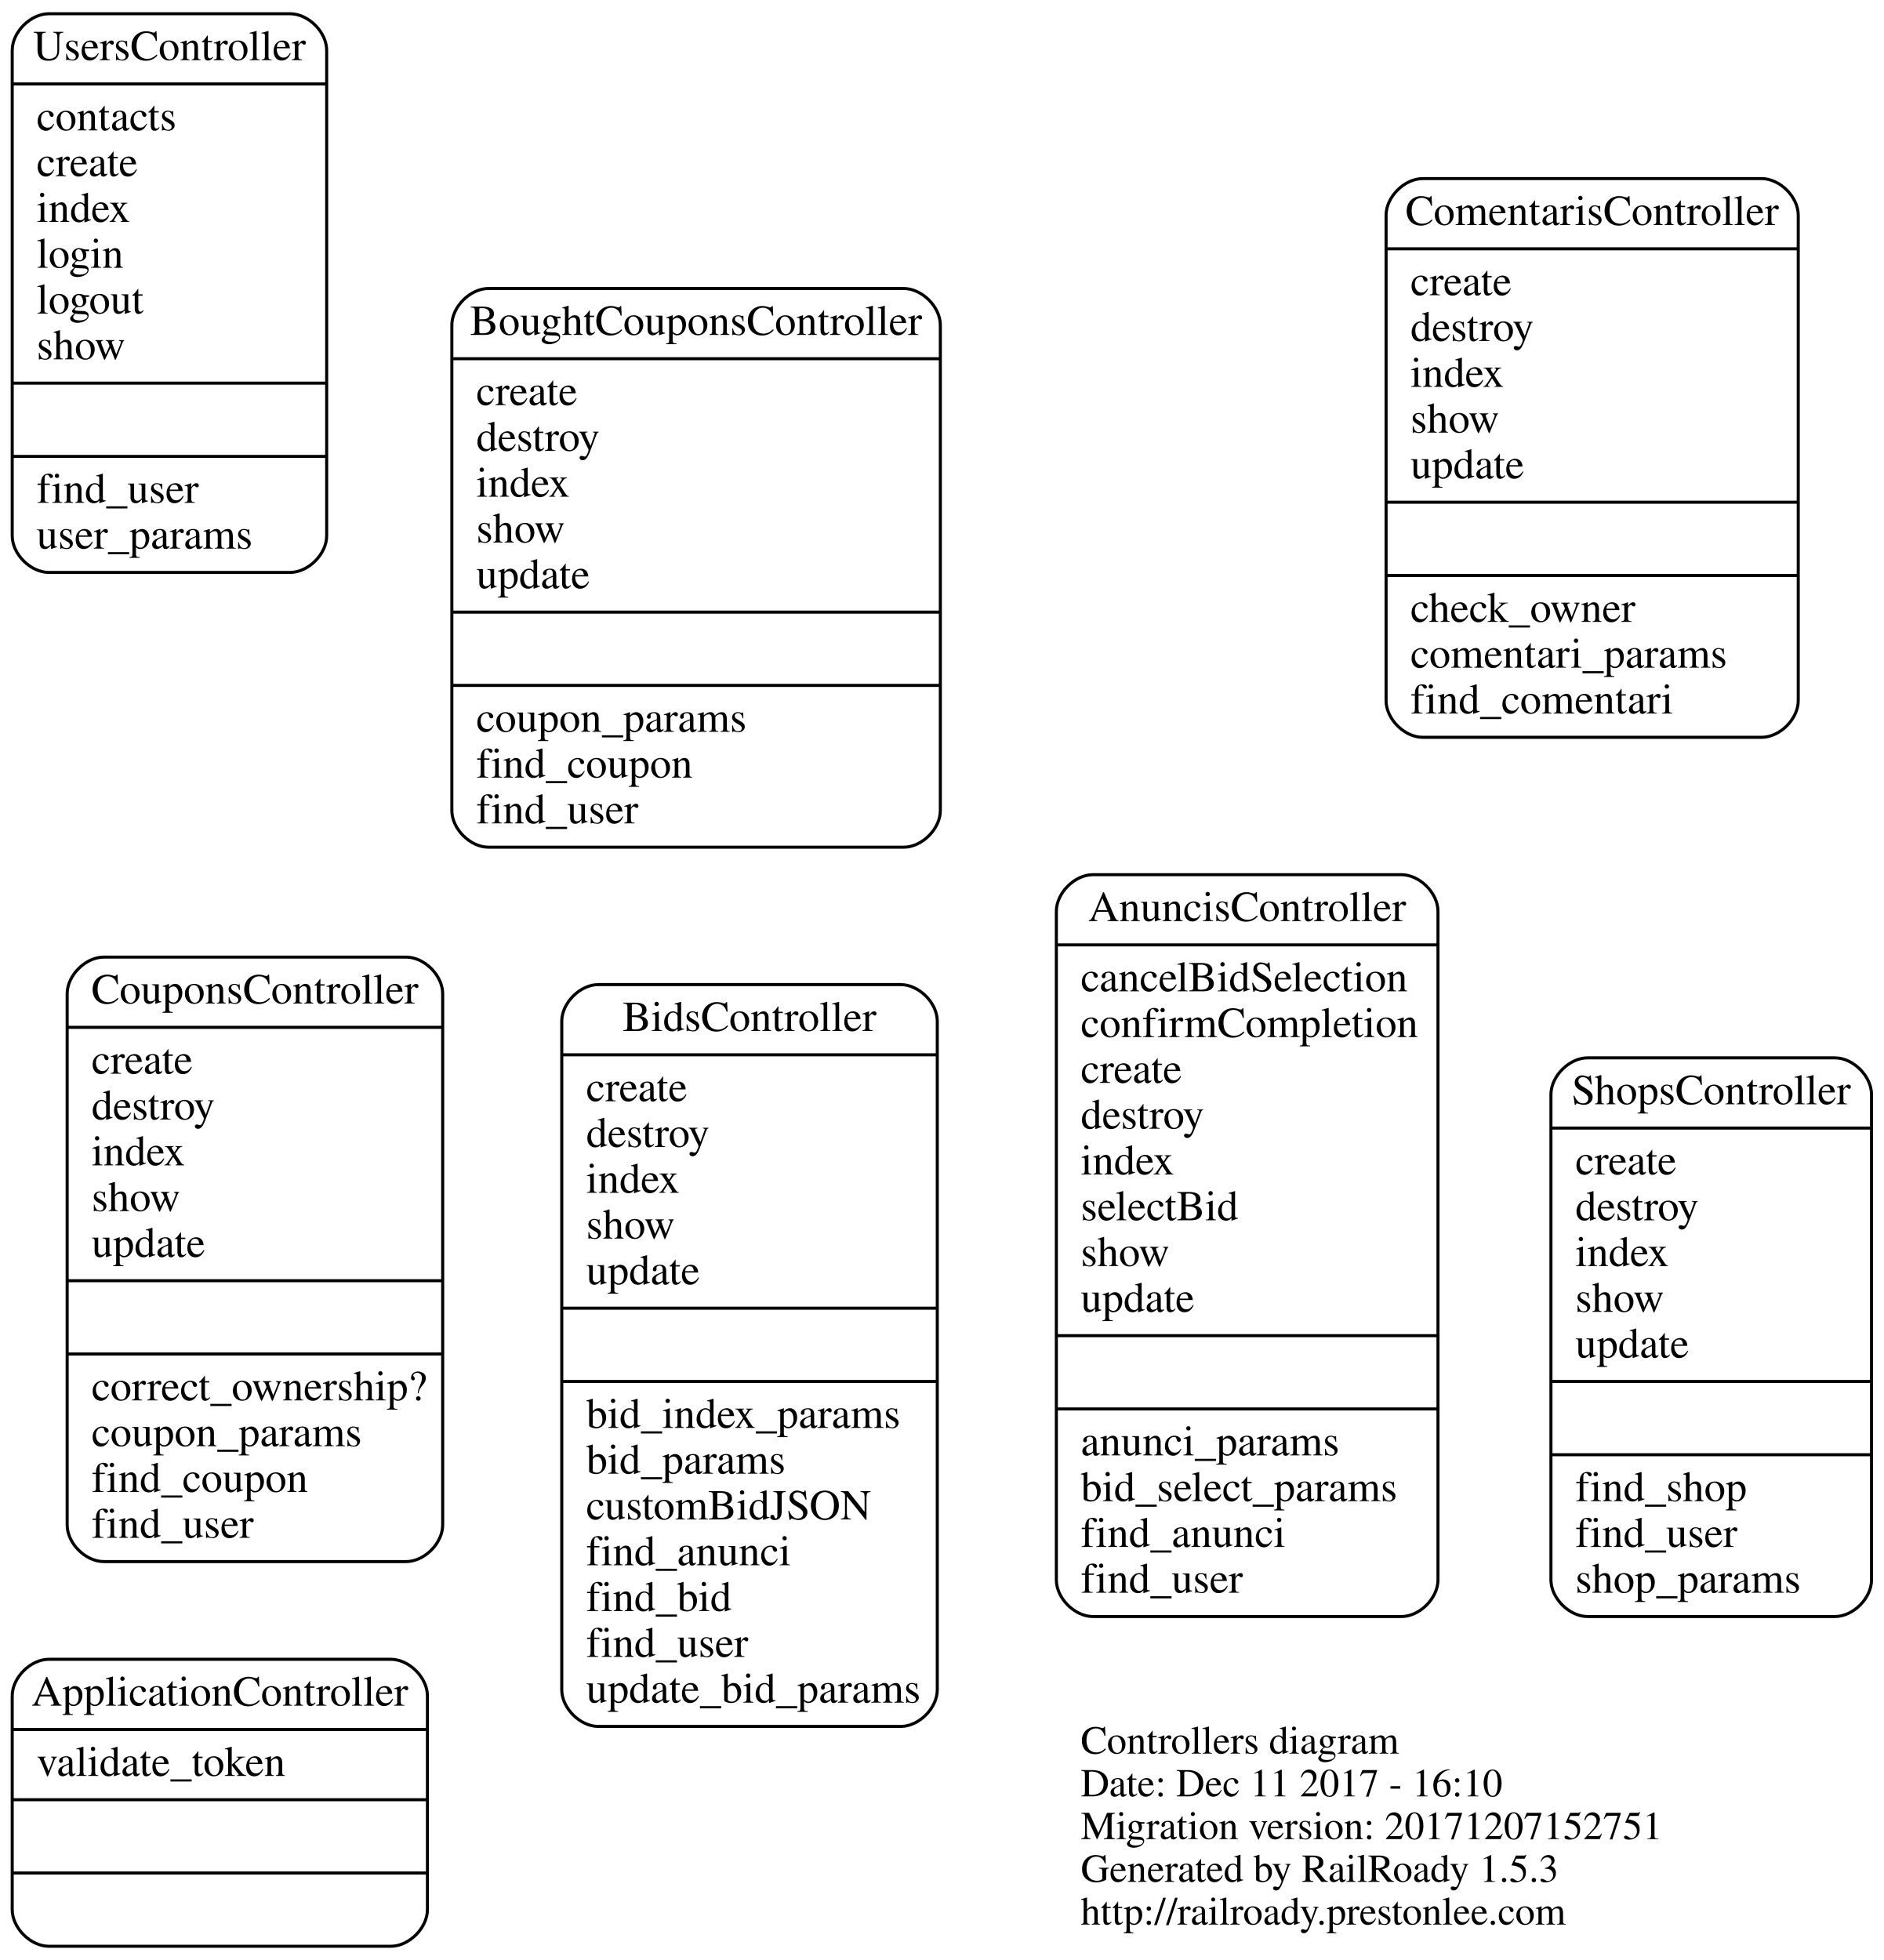
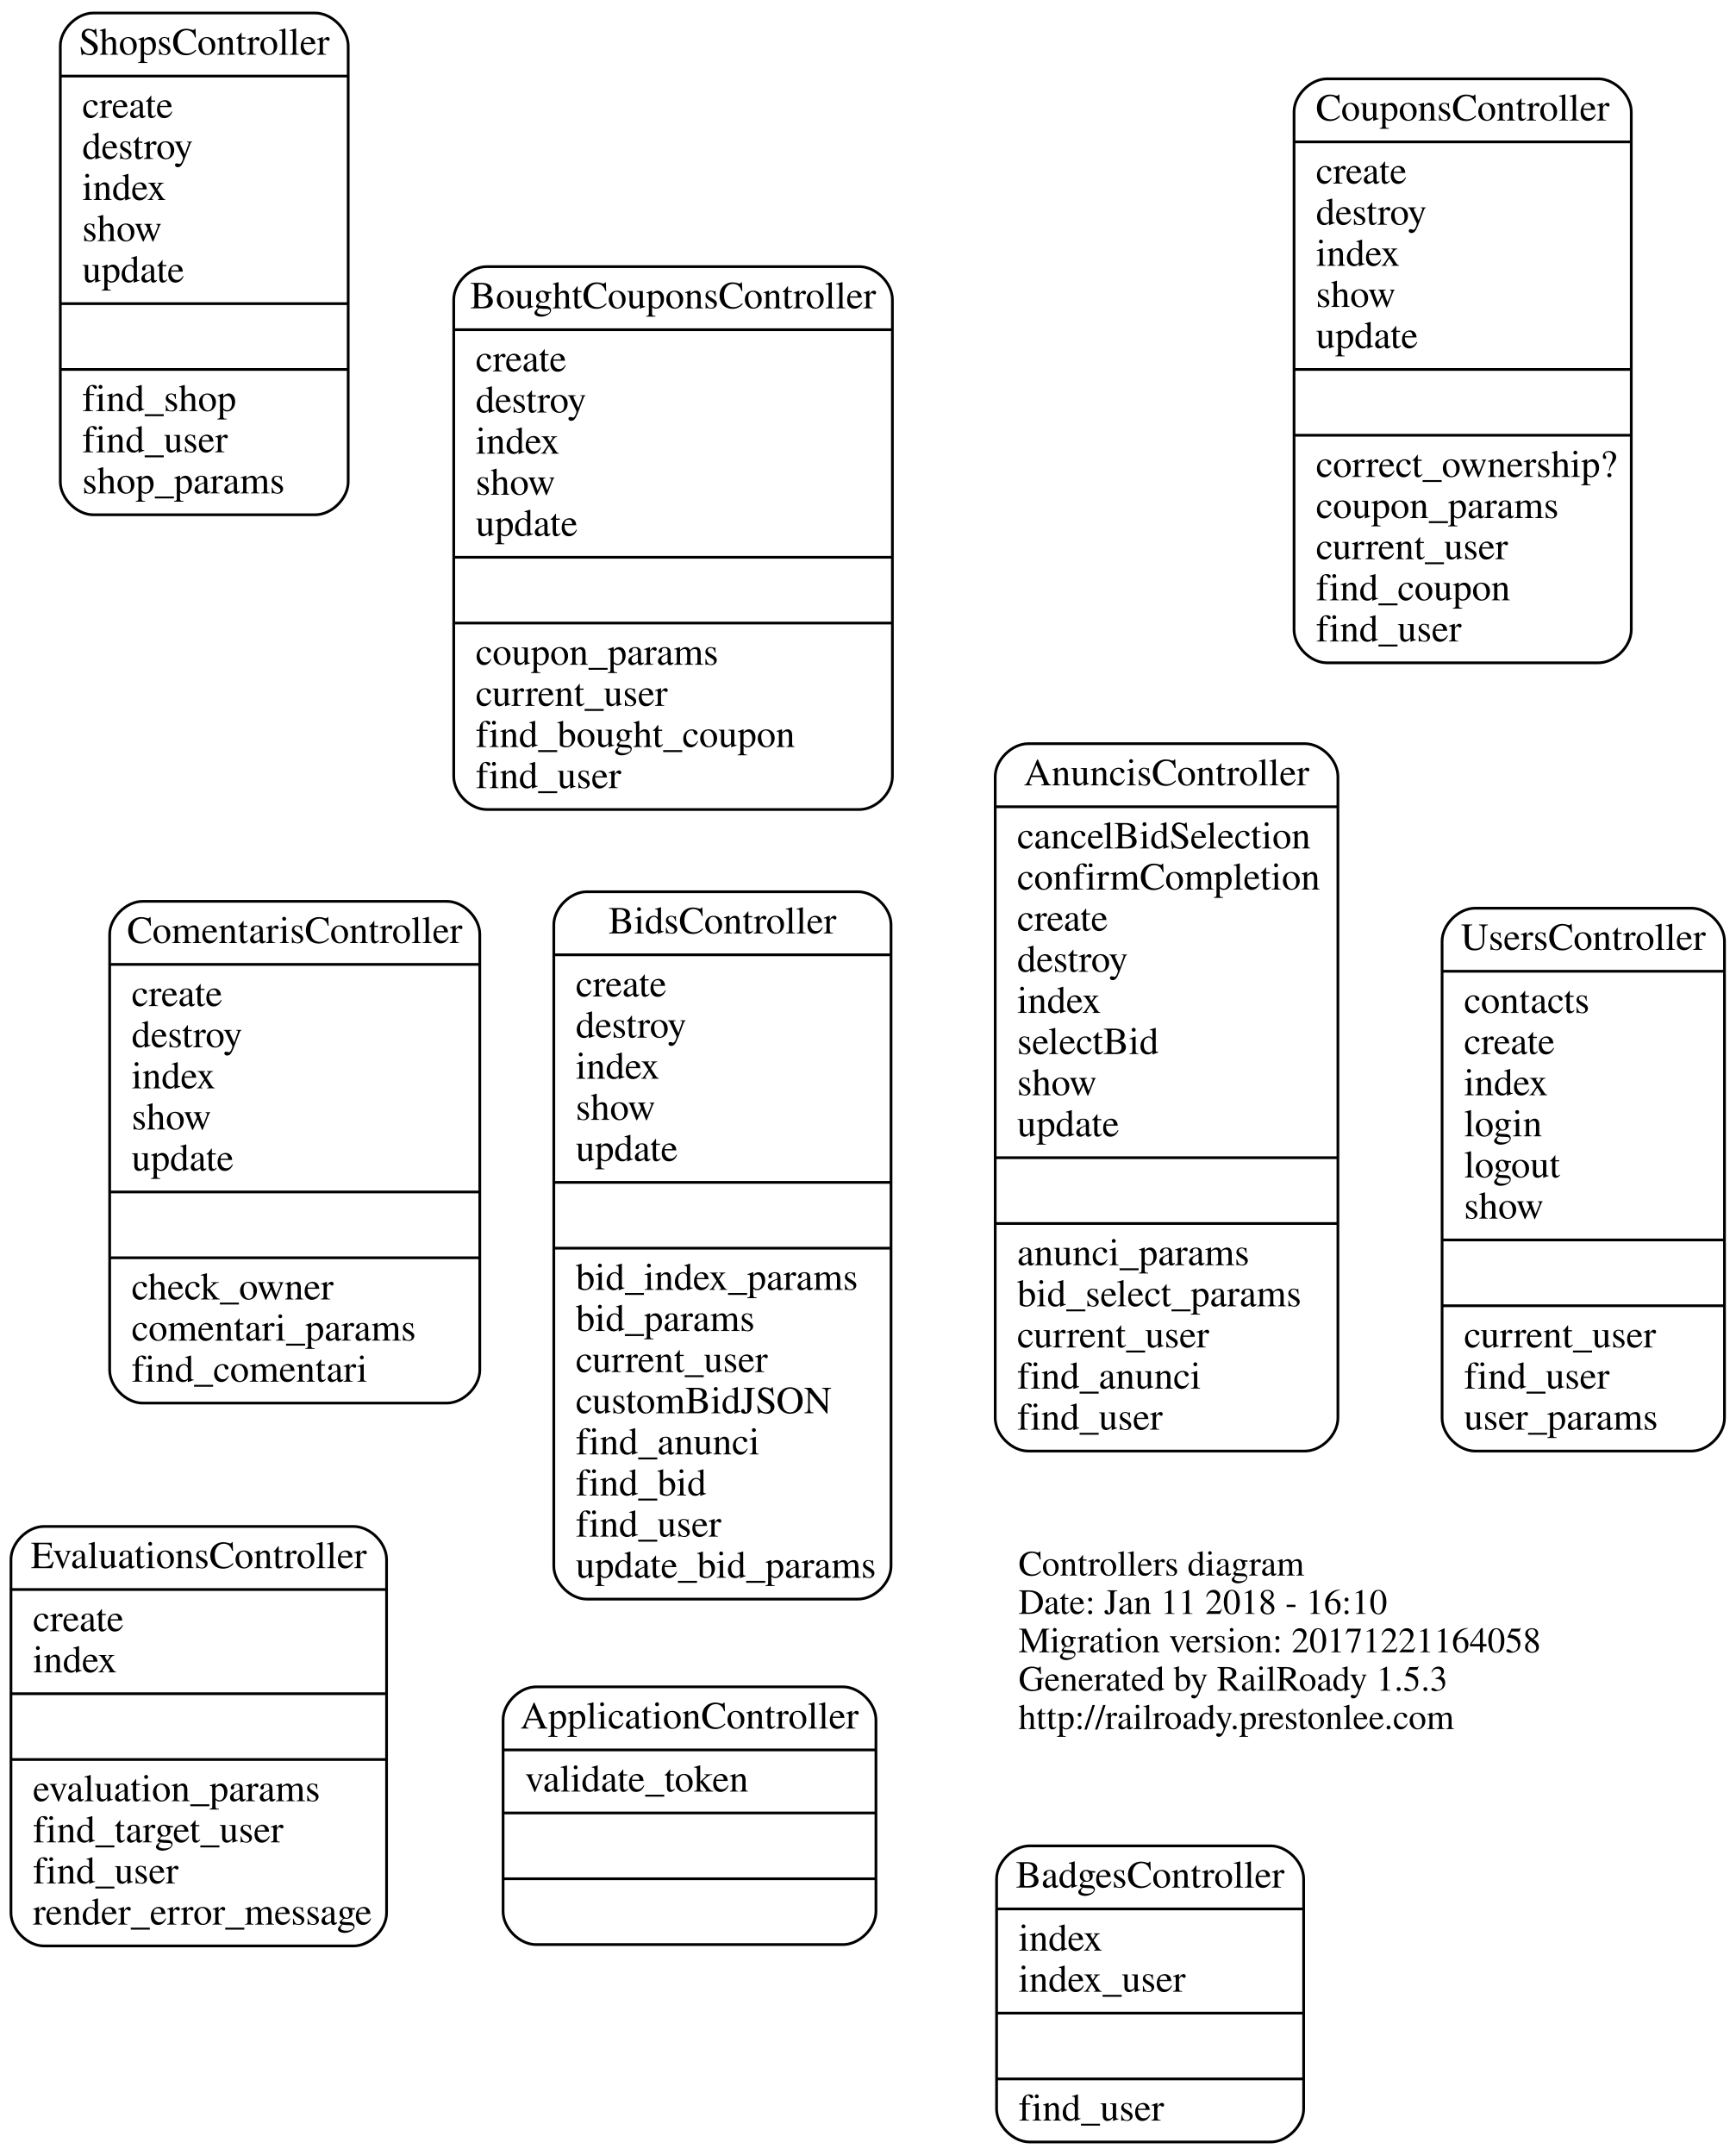
- <svg xmlns="http://www.w3.org/2000/svg" width="617pt" height="642pt" viewBox="0.00 0.00 617.00 642.00">
-   <g id="graph0" class="graph" transform="scale(1 1) rotate(0) translate(4 638)">
-     <polygon fill="none" stroke="none" points="-4,4 -4,-638 613,-638 613,4 -4,4" />
+ <svg xmlns="http://www.w3.org/2000/svg" width="633pt" height="786pt" viewBox="0.00 0.00 633.00 785.50">
+   <g id="graph0" class="graph" transform="scale(1 1) rotate(0) translate(273.5 440)">
+     <polygon fill="none" stroke="none" points="-273.5,345.5 -273.5,-440 359.5,-440 359.5,345.5 -273.5,345.5" />
    <g id="node1" class="node">
-       <text text-anchor="start" x="350" y="-63.6" font-family="Times,serif" font-size="13.00">Controllers diagram</text>
-       <text text-anchor="start" x="350" y="-49.6" font-family="Times,serif" font-size="13.00">Date: Dec 11 2017 - 16:10</text>
-       <text text-anchor="start" x="350" y="-35.6" font-family="Times,serif" font-size="13.00">Migration version: 20171207152751</text>
-       <text text-anchor="start" x="350" y="-21.6" font-family="Times,serif" font-size="13.00">Generated by RailRoady 1.5.3</text>
-       <text text-anchor="start" x="350" y="-7.6" font-family="Times,serif" font-size="13.00">http://railroady.prestonlee.com</text>
+       <text text-anchor="start" x="98" y="134.4" font-family="Times,serif" font-size="13.00">Controllers diagram</text>
+       <text text-anchor="start" x="98" y="148.4" font-family="Times,serif" font-size="13.00">Date: Jan 11 2018 - 16:10</text>
+       <text text-anchor="start" x="98" y="162.4" font-family="Times,serif" font-size="13.00">Migration version: 20171221164058</text>
+       <text text-anchor="start" x="98" y="176.4" font-family="Times,serif" font-size="13.00">Generated by RailRoady 1.5.3</text>
+       <text text-anchor="start" x="98" y="190.4" font-family="Times,serif" font-size="13.00">http://railroady.prestonlee.com</text>
    </g>
    <g id="node2" class="node">
-       <path fill="none" stroke="black" d="M462,-396.5C462,-396.5 573,-396.5 573,-396.5 579,-396.5 585,-402.5 585,-408.5 585,-408.5 585,-567.5 585,-567.5 585,-573.5 579,-579.5 573,-579.5 573,-579.5 462,-579.5 462,-579.5 456,-579.5 450,-573.5 450,-567.5 450,-567.5 450,-408.5 450,-408.5 450,-402.5 456,-396.5 462,-396.5" />
-       <text text-anchor="middle" x="517.5" y="-564.3" font-family="Times,serif" font-size="14.00">ComentarisController</text>
-       <polyline fill="none" stroke="black" points="450,-556.5 585,-556.5 " />
-       <text text-anchor="start" x="458" y="-541.3" font-family="Times,serif" font-size="14.00">create</text>
-       <text text-anchor="start" x="458" y="-526.3" font-family="Times,serif" font-size="14.00">destroy</text>
-       <text text-anchor="start" x="458" y="-511.3" font-family="Times,serif" font-size="14.00">index</text>
-       <text text-anchor="start" x="458" y="-496.3" font-family="Times,serif" font-size="14.00">show</text>
-       <text text-anchor="start" x="458" y="-481.3" font-family="Times,serif" font-size="14.00">update</text>
-       <polyline fill="none" stroke="black" points="450,-473.5 585,-473.5 " />
-       <polyline fill="none" stroke="black" points="450,-449.5 585,-449.5 " />
-       <text text-anchor="start" x="458" y="-434.3" font-family="Times,serif" font-size="14.00">check_owner</text>
-       <text text-anchor="start" x="458" y="-419.3" font-family="Times,serif" font-size="14.00">comentari_params</text>
-       <text text-anchor="start" x="458" y="-404.3" font-family="Times,serif" font-size="14.00">find_comentari</text>
+       <path fill="none" stroke="black" d="M102,341C102,341 190,341 190,341 196,341 202,335 202,329 202,329 202,245 202,245 202,239 196,233 190,233 190,233 102,233 102,233 96,233 90,239 90,245 90,245 90,329 90,329 90,335 96,341 102,341" />
+       <text text-anchor="middle" x="146" y="248.2" font-family="Times,serif" font-size="14.00">BadgesController</text>
+       <polyline fill="none" stroke="black" points="90,256 202,256 " />
+       <text text-anchor="start" x="98" y="271.2" font-family="Times,serif" font-size="14.00">index</text>
+       <text text-anchor="start" x="98" y="286.2" font-family="Times,serif" font-size="14.00">index_user</text>
+       <polyline fill="none" stroke="black" points="90,294 202,294 " />
+       <polyline fill="none" stroke="black" points="90,318 202,318 " />
+       <text text-anchor="start" x="98" y="333.2" font-family="Times,serif" font-size="14.00">find_user</text>
    </g>
    <g id="node3" class="node">
-       <path fill="none" stroke="black" d="M192,-72.5C192,-72.5 291,-72.5 291,-72.5 297,-72.5 303,-78.5 303,-84.5 303,-84.5 303,-303.5 303,-303.5 303,-309.5 297,-315.5 291,-315.5 291,-315.5 192,-315.5 192,-315.5 186,-315.5 180,-309.5 180,-303.5 180,-303.5 180,-84.5 180,-84.5 180,-78.5 186,-72.5 192,-72.5" />
-       <text text-anchor="middle" x="241.5" y="-300.3" font-family="Times,serif" font-size="14.00">BidsController</text>
-       <polyline fill="none" stroke="black" points="180,-292.5 303,-292.5 " />
-       <text text-anchor="start" x="188" y="-277.3" font-family="Times,serif" font-size="14.00">create</text>
-       <text text-anchor="start" x="188" y="-262.3" font-family="Times,serif" font-size="14.00">destroy</text>
-       <text text-anchor="start" x="188" y="-247.3" font-family="Times,serif" font-size="14.00">index</text>
-       <text text-anchor="start" x="188" y="-232.3" font-family="Times,serif" font-size="14.00">show</text>
-       <text text-anchor="start" x="188" y="-217.3" font-family="Times,serif" font-size="14.00">update</text>
-       <polyline fill="none" stroke="black" points="180,-209.5 303,-209.5 " />
-       <polyline fill="none" stroke="black" points="180,-185.5 303,-185.5 " />
-       <text text-anchor="start" x="188" y="-170.3" font-family="Times,serif" font-size="14.00">bid_index_params</text>
-       <text text-anchor="start" x="188" y="-155.3" font-family="Times,serif" font-size="14.00">bid_params</text>
-       <text text-anchor="start" x="188" y="-140.3" font-family="Times,serif" font-size="14.00">customBidJSON</text>
-       <text text-anchor="start" x="188" y="-125.3" font-family="Times,serif" font-size="14.00">find_anunci</text>
-       <text text-anchor="start" x="188" y="-110.3" font-family="Times,serif" font-size="14.00">find_bid</text>
-       <text text-anchor="start" x="188" y="-95.3" font-family="Times,serif" font-size="14.00">find_user</text>
-       <text text-anchor="start" x="188" y="-80.3" font-family="Times,serif" font-size="14.00">update_bid_params</text>
+       <path fill="none" stroke="black" d="M-59.5,143C-59.5,143 39.5,143 39.5,143 45.5,143 51.5,137 51.5,131 51.5,131 51.5,-103 51.5,-103 51.5,-109 45.5,-115 39.5,-115 39.5,-115 -59.5,-115 -59.5,-115 -65.5,-115 -71.5,-109 -71.5,-103 -71.5,-103 -71.5,131 -71.5,131 -71.5,137 -65.5,143 -59.5,143" />
+       <text text-anchor="middle" x="-10" y="-99.8" font-family="Times,serif" font-size="14.00">BidsController</text>
+       <polyline fill="none" stroke="black" points="-71.5,-92 51.5,-92 " />
+       <text text-anchor="start" x="-63.5" y="-76.8" font-family="Times,serif" font-size="14.00">create</text>
+       <text text-anchor="start" x="-63.5" y="-61.8" font-family="Times,serif" font-size="14.00">destroy</text>
+       <text text-anchor="start" x="-63.5" y="-46.8" font-family="Times,serif" font-size="14.00">index</text>
+       <text text-anchor="start" x="-63.5" y="-31.8" font-family="Times,serif" font-size="14.00">show</text>
+       <text text-anchor="start" x="-63.5" y="-16.8" font-family="Times,serif" font-size="14.00">update</text>
+       <polyline fill="none" stroke="black" points="-71.5,-9 51.5,-9 " />
+       <polyline fill="none" stroke="black" points="-71.5,15 51.5,15 " />
+       <text text-anchor="start" x="-63.5" y="30.2" font-family="Times,serif" font-size="14.00">bid_index_params</text>
+       <text text-anchor="start" x="-63.5" y="45.2" font-family="Times,serif" font-size="14.00">bid_params</text>
+       <text text-anchor="start" x="-63.5" y="60.2" font-family="Times,serif" font-size="14.00">current_user</text>
+       <text text-anchor="start" x="-63.5" y="75.2" font-family="Times,serif" font-size="14.00">customBidJSON</text>
+       <text text-anchor="start" x="-63.5" y="90.2" font-family="Times,serif" font-size="14.00">find_anunci</text>
+       <text text-anchor="start" x="-63.5" y="105.2" font-family="Times,serif" font-size="14.00">find_bid</text>
+       <text text-anchor="start" x="-63.5" y="120.2" font-family="Times,serif" font-size="14.00">find_user</text>
+       <text text-anchor="start" x="-63.5" y="135.2" font-family="Times,serif" font-size="14.00">update_bid_params</text>
    </g>
    <g id="node4" class="node">
-       <path fill="none" stroke="black" d="M30,-126.5C30,-126.5 129,-126.5 129,-126.5 135,-126.5 141,-132.5 141,-138.5 141,-138.5 141,-312.5 141,-312.5 141,-318.5 135,-324.5 129,-324.5 129,-324.5 30,-324.5 30,-324.5 24,-324.5 18,-318.5 18,-312.5 18,-312.5 18,-138.5 18,-138.5 18,-132.5 24,-126.5 30,-126.5" />
-       <text text-anchor="middle" x="79.5" y="-309.3" font-family="Times,serif" font-size="14.00">CouponsController</text>
-       <polyline fill="none" stroke="black" points="18,-301.5 141,-301.5 " />
-       <text text-anchor="start" x="26" y="-286.3" font-family="Times,serif" font-size="14.00">create</text>
-       <text text-anchor="start" x="26" y="-271.3" font-family="Times,serif" font-size="14.00">destroy</text>
-       <text text-anchor="start" x="26" y="-256.3" font-family="Times,serif" font-size="14.00">index</text>
-       <text text-anchor="start" x="26" y="-241.3" font-family="Times,serif" font-size="14.00">show</text>
-       <text text-anchor="start" x="26" y="-226.3" font-family="Times,serif" font-size="14.00">update</text>
-       <polyline fill="none" stroke="black" points="18,-218.5 141,-218.5 " />
-       <polyline fill="none" stroke="black" points="18,-194.5 141,-194.5 " />
-       <text text-anchor="start" x="26" y="-179.3" font-family="Times,serif" font-size="14.00">correct_ownership?</text>
-       <text text-anchor="start" x="26" y="-164.3" font-family="Times,serif" font-size="14.00">coupon_params</text>
-       <text text-anchor="start" x="26" y="-149.3" font-family="Times,serif" font-size="14.00">find_coupon</text>
-       <text text-anchor="start" x="26" y="-134.3" font-family="Times,serif" font-size="14.00">find_user</text>
+       <path fill="none" stroke="black" d="M101.5,89C101.5,89 202.5,89 202.5,89 208.5,89 214.5,83 214.5,77 214.5,77 214.5,-157 214.5,-157 214.5,-163 208.5,-169 202.5,-169 202.5,-169 101.5,-169 101.5,-169 95.5,-169 89.5,-163 89.5,-157 89.5,-157 89.5,77 89.5,77 89.5,83 95.5,89 101.5,89" />
+       <text text-anchor="middle" x="152" y="-153.8" font-family="Times,serif" font-size="14.00">AnuncisController</text>
+       <polyline fill="none" stroke="black" points="89.5,-146 214.5,-146 " />
+       <text text-anchor="start" x="97.5" y="-130.8" font-family="Times,serif" font-size="14.00">cancelBidSelection</text>
+       <text text-anchor="start" x="97.5" y="-115.8" font-family="Times,serif" font-size="14.00">confirmCompletion</text>
+       <text text-anchor="start" x="97.5" y="-100.8" font-family="Times,serif" font-size="14.00">create</text>
+       <text text-anchor="start" x="97.5" y="-85.8" font-family="Times,serif" font-size="14.00">destroy</text>
+       <text text-anchor="start" x="97.5" y="-70.8" font-family="Times,serif" font-size="14.00">index</text>
+       <text text-anchor="start" x="97.5" y="-55.8" font-family="Times,serif" font-size="14.00">selectBid</text>
+       <text text-anchor="start" x="97.5" y="-40.8" font-family="Times,serif" font-size="14.00">show</text>
+       <text text-anchor="start" x="97.5" y="-25.8" font-family="Times,serif" font-size="14.00">update</text>
+       <polyline fill="none" stroke="black" points="89.5,-18 214.5,-18 " />
+       <polyline fill="none" stroke="black" points="89.5,6 214.5,6 " />
+       <text text-anchor="start" x="97.5" y="21.2" font-family="Times,serif" font-size="14.00">anunci_params</text>
+       <text text-anchor="start" x="97.5" y="36.2" font-family="Times,serif" font-size="14.00">bid_select_params</text>
+       <text text-anchor="start" x="97.5" y="51.2" font-family="Times,serif" font-size="14.00">current_user</text>
+       <text text-anchor="start" x="97.5" y="66.2" font-family="Times,serif" font-size="14.00">find_anunci</text>
+       <text text-anchor="start" x="97.5" y="81.2" font-family="Times,serif" font-size="14.00">find_user</text>
    </g>
    <g id="node5" class="node">
-       <path fill="none" stroke="black" d="M156,-360.5C156,-360.5 292,-360.5 292,-360.5 298,-360.5 304,-366.5 304,-372.5 304,-372.5 304,-531.5 304,-531.5 304,-537.5 298,-543.5 292,-543.5 292,-543.5 156,-543.5 156,-543.5 150,-543.5 144,-537.5 144,-531.5 144,-531.5 144,-372.5 144,-372.5 144,-366.5 150,-360.5 156,-360.5" />
-       <text text-anchor="middle" x="224" y="-528.3" font-family="Times,serif" font-size="14.00">BoughtCouponsController</text>
-       <polyline fill="none" stroke="black" points="144,-520.5 304,-520.5 " />
-       <text text-anchor="start" x="152" y="-505.3" font-family="Times,serif" font-size="14.00">create</text>
-       <text text-anchor="start" x="152" y="-490.3" font-family="Times,serif" font-size="14.00">destroy</text>
-       <text text-anchor="start" x="152" y="-475.3" font-family="Times,serif" font-size="14.00">index</text>
-       <text text-anchor="start" x="152" y="-460.3" font-family="Times,serif" font-size="14.00">show</text>
-       <text text-anchor="start" x="152" y="-445.3" font-family="Times,serif" font-size="14.00">update</text>
-       <polyline fill="none" stroke="black" points="144,-437.5 304,-437.5 " />
-       <polyline fill="none" stroke="black" points="144,-413.5 304,-413.5 " />
-       <text text-anchor="start" x="152" y="-398.3" font-family="Times,serif" font-size="14.00">coupon_params</text>
-       <text text-anchor="start" x="152" y="-383.3" font-family="Times,serif" font-size="14.00">find_coupon</text>
-       <text text-anchor="start" x="152" y="-368.3" font-family="Times,serif" font-size="14.00">find_user</text>
+       <path fill="none" stroke="black" d="M264.5,89C264.5,89 343.5,89 343.5,89 349.5,89 355.5,83 355.5,77 355.5,77 355.5,-97 355.5,-97 355.5,-103 349.5,-109 343.5,-109 343.5,-109 264.5,-109 264.5,-109 258.5,-109 252.5,-103 252.5,-97 252.5,-97 252.5,77 252.5,77 252.5,83 258.5,89 264.5,89" />
+       <text text-anchor="middle" x="304" y="-93.8" font-family="Times,serif" font-size="14.00">UsersController</text>
+       <polyline fill="none" stroke="black" points="252.5,-86 355.5,-86 " />
+       <text text-anchor="start" x="260.5" y="-70.8" font-family="Times,serif" font-size="14.00">contacts</text>
+       <text text-anchor="start" x="260.5" y="-55.8" font-family="Times,serif" font-size="14.00">create</text>
+       <text text-anchor="start" x="260.5" y="-40.8" font-family="Times,serif" font-size="14.00">index</text>
+       <text text-anchor="start" x="260.5" y="-25.8" font-family="Times,serif" font-size="14.00">login</text>
+       <text text-anchor="start" x="260.5" y="-10.8" font-family="Times,serif" font-size="14.00">logout</text>
+       <text text-anchor="start" x="260.5" y="4.2" font-family="Times,serif" font-size="14.00">show</text>
+       <polyline fill="none" stroke="black" points="252.5,12 355.5,12 " />
+       <polyline fill="none" stroke="black" points="252.5,36 355.5,36 " />
+       <text text-anchor="start" x="260.5" y="51.2" font-family="Times,serif" font-size="14.00">current_user</text>
+       <text text-anchor="start" x="260.5" y="66.2" font-family="Times,serif" font-size="14.00">find_user</text>
+       <text text-anchor="start" x="260.5" y="81.2" font-family="Times,serif" font-size="14.00">user_params</text>
    </g>
    <g id="node6" class="node">
-       <path fill="none" stroke="black" d="M354,-108.5C354,-108.5 455,-108.5 455,-108.5 461,-108.5 467,-114.5 467,-120.5 467,-120.5 467,-339.5 467,-339.5 467,-345.5 461,-351.5 455,-351.5 455,-351.5 354,-351.5 354,-351.5 348,-351.5 342,-345.5 342,-339.5 342,-339.5 342,-120.5 342,-120.5 342,-114.5 348,-108.5 354,-108.5" />
-       <text text-anchor="middle" x="404.5" y="-336.3" font-family="Times,serif" font-size="14.00">AnuncisController</text>
-       <polyline fill="none" stroke="black" points="342,-328.5 467,-328.5 " />
-       <text text-anchor="start" x="350" y="-313.3" font-family="Times,serif" font-size="14.00">cancelBidSelection</text>
-       <text text-anchor="start" x="350" y="-298.3" font-family="Times,serif" font-size="14.00">confirmCompletion</text>
-       <text text-anchor="start" x="350" y="-283.3" font-family="Times,serif" font-size="14.00">create</text>
-       <text text-anchor="start" x="350" y="-268.3" font-family="Times,serif" font-size="14.00">destroy</text>
-       <text text-anchor="start" x="350" y="-253.3" font-family="Times,serif" font-size="14.00">index</text>
-       <text text-anchor="start" x="350" y="-238.3" font-family="Times,serif" font-size="14.00">selectBid</text>
-       <text text-anchor="start" x="350" y="-223.3" font-family="Times,serif" font-size="14.00">show</text>
-       <text text-anchor="start" x="350" y="-208.3" font-family="Times,serif" font-size="14.00">update</text>
-       <polyline fill="none" stroke="black" points="342,-200.5 467,-200.5 " />
-       <polyline fill="none" stroke="black" points="342,-176.5 467,-176.5 " />
-       <text text-anchor="start" x="350" y="-161.3" font-family="Times,serif" font-size="14.00">anunci_params</text>
-       <text text-anchor="start" x="350" y="-146.3" font-family="Times,serif" font-size="14.00">bid_select_params</text>
-       <text text-anchor="start" x="350" y="-131.3" font-family="Times,serif" font-size="14.00">find_anunci</text>
-       <text text-anchor="start" x="350" y="-116.3" font-family="Times,serif" font-size="14.00">find_user</text>
+       <path fill="none" stroke="black" d="M-257.5,269.5C-257.5,269.5 -144.5,269.5 -144.5,269.5 -138.5,269.5 -132.5,263.5 -132.5,257.5 -132.5,257.5 -132.5,128.5 -132.5,128.5 -132.5,122.5 -138.5,116.5 -144.5,116.5 -144.5,116.5 -257.5,116.5 -257.5,116.5 -263.5,116.5 -269.5,122.5 -269.5,128.5 -269.5,128.5 -269.5,257.5 -269.5,257.5 -269.5,263.5 -263.5,269.5 -257.5,269.5" />
+       <text text-anchor="middle" x="-201" y="131.7" font-family="Times,serif" font-size="14.00">EvaluationsController</text>
+       <polyline fill="none" stroke="black" points="-269.5,139.5 -132.5,139.5 " />
+       <text text-anchor="start" x="-261.5" y="154.7" font-family="Times,serif" font-size="14.00">create</text>
+       <text text-anchor="start" x="-261.5" y="169.7" font-family="Times,serif" font-size="14.00">index</text>
+       <polyline fill="none" stroke="black" points="-269.5,177.5 -132.5,177.5 " />
+       <polyline fill="none" stroke="black" points="-269.5,201.5 -132.5,201.5 " />
+       <text text-anchor="start" x="-261.5" y="216.7" font-family="Times,serif" font-size="14.00">evaluation_params</text>
+       <text text-anchor="start" x="-261.5" y="231.7" font-family="Times,serif" font-size="14.00">find_target_user</text>
+       <text text-anchor="start" x="-261.5" y="246.7" font-family="Times,serif" font-size="14.00">find_user</text>
+       <text text-anchor="start" x="-261.5" y="261.7" font-family="Times,serif" font-size="14.00">render_error_message</text>
    </g>
    <g id="node7" class="node">
-       <path fill="none" stroke="black" d="M516,-108.5C516,-108.5 597,-108.5 597,-108.5 603,-108.5 609,-114.5 609,-120.5 609,-120.5 609,-279.5 609,-279.5 609,-285.5 603,-291.5 597,-291.5 597,-291.5 516,-291.5 516,-291.5 510,-291.5 504,-285.5 504,-279.5 504,-279.5 504,-120.5 504,-120.5 504,-114.5 510,-108.5 516,-108.5" />
-       <text text-anchor="middle" x="556.5" y="-276.3" font-family="Times,serif" font-size="14.00">ShopsController</text>
-       <polyline fill="none" stroke="black" points="504,-268.5 609,-268.5 " />
-       <text text-anchor="start" x="512" y="-253.3" font-family="Times,serif" font-size="14.00">create</text>
-       <text text-anchor="start" x="512" y="-238.3" font-family="Times,serif" font-size="14.00">destroy</text>
-       <text text-anchor="start" x="512" y="-223.3" font-family="Times,serif" font-size="14.00">index</text>
-       <text text-anchor="start" x="512" y="-208.3" font-family="Times,serif" font-size="14.00">show</text>
-       <text text-anchor="start" x="512" y="-193.3" font-family="Times,serif" font-size="14.00">update</text>
-       <polyline fill="none" stroke="black" points="504,-185.5 609,-185.5 " />
-       <polyline fill="none" stroke="black" points="504,-161.5 609,-161.5 " />
-       <text text-anchor="start" x="512" y="-146.3" font-family="Times,serif" font-size="14.00">find_shop</text>
-       <text text-anchor="start" x="512" y="-131.3" font-family="Times,serif" font-size="14.00">find_user</text>
-       <text text-anchor="start" x="512" y="-116.3" font-family="Times,serif" font-size="14.00">shop_params</text>
+       <path fill="none" stroke="black" d="M-96,-145C-96,-145 40,-145 40,-145 46,-145 52,-151 52,-157 52,-157 52,-331 52,-331 52,-337 46,-343 40,-343 40,-343 -96,-343 -96,-343 -102,-343 -108,-337 -108,-331 -108,-331 -108,-157 -108,-157 -108,-151 -102,-145 -96,-145" />
+       <text text-anchor="middle" x="-28" y="-327.8" font-family="Times,serif" font-size="14.00">BoughtCouponsController</text>
+       <polyline fill="none" stroke="black" points="-108,-320 52,-320 " />
+       <text text-anchor="start" x="-100" y="-304.8" font-family="Times,serif" font-size="14.00">create</text>
+       <text text-anchor="start" x="-100" y="-289.8" font-family="Times,serif" font-size="14.00">destroy</text>
+       <text text-anchor="start" x="-100" y="-274.8" font-family="Times,serif" font-size="14.00">index</text>
+       <text text-anchor="start" x="-100" y="-259.8" font-family="Times,serif" font-size="14.00">show</text>
+       <text text-anchor="start" x="-100" y="-244.8" font-family="Times,serif" font-size="14.00">update</text>
+       <polyline fill="none" stroke="black" points="-108,-237 52,-237 " />
+       <polyline fill="none" stroke="black" points="-108,-213 52,-213 " />
+       <text text-anchor="start" x="-100" y="-197.8" font-family="Times,serif" font-size="14.00">coupon_params</text>
+       <text text-anchor="start" x="-100" y="-182.8" font-family="Times,serif" font-size="14.00">current_user</text>
+       <text text-anchor="start" x="-100" y="-167.8" font-family="Times,serif" font-size="14.00">find_bought_coupon</text>
+       <text text-anchor="start" x="-100" y="-152.8" font-family="Times,serif" font-size="14.00">find_user</text>
    </g>
    <g id="node8" class="node">
-       <path fill="none" stroke="black" d="M12,-450.5C12,-450.5 91,-450.5 91,-450.5 97,-450.5 103,-456.5 103,-462.5 103,-462.5 103,-621.5 103,-621.5 103,-627.5 97,-633.5 91,-633.5 91,-633.5 12,-633.5 12,-633.5 6,-633.5 0,-627.5 0,-621.5 0,-621.5 0,-462.5 0,-462.5 0,-456.5 6,-450.5 12,-450.5" />
-       <text text-anchor="middle" x="51.5" y="-618.3" font-family="Times,serif" font-size="14.00">UsersController</text>
-       <polyline fill="none" stroke="black" points="0,-610.5 103,-610.5 " />
-       <text text-anchor="start" x="8" y="-595.3" font-family="Times,serif" font-size="14.00">contacts</text>
-       <text text-anchor="start" x="8" y="-580.3" font-family="Times,serif" font-size="14.00">create</text>
-       <text text-anchor="start" x="8" y="-565.3" font-family="Times,serif" font-size="14.00">index</text>
-       <text text-anchor="start" x="8" y="-550.3" font-family="Times,serif" font-size="14.00">login</text>
-       <text text-anchor="start" x="8" y="-535.3" font-family="Times,serif" font-size="14.00">logout</text>
-       <text text-anchor="start" x="8" y="-520.3" font-family="Times,serif" font-size="14.00">show</text>
-       <polyline fill="none" stroke="black" points="0,-512.5 103,-512.5 " />
-       <polyline fill="none" stroke="black" points="0,-488.5 103,-488.5 " />
-       <text text-anchor="start" x="8" y="-473.3" font-family="Times,serif" font-size="14.00">find_user</text>
-       <text text-anchor="start" x="8" y="-458.3" font-family="Times,serif" font-size="14.00">user_params</text>
+       <path fill="none" stroke="black" d="M-239.5,-252.5C-239.5,-252.5 -158.5,-252.5 -158.5,-252.5 -152.5,-252.5 -146.5,-258.5 -146.5,-264.5 -146.5,-264.5 -146.5,-423.5 -146.5,-423.5 -146.5,-429.5 -152.5,-435.5 -158.5,-435.5 -158.5,-435.5 -239.5,-435.5 -239.5,-435.5 -245.5,-435.5 -251.5,-429.5 -251.5,-423.5 -251.5,-423.5 -251.5,-264.5 -251.5,-264.5 -251.5,-258.5 -245.5,-252.5 -239.5,-252.5" />
+       <text text-anchor="middle" x="-199" y="-420.3" font-family="Times,serif" font-size="14.00">ShopsController</text>
+       <polyline fill="none" stroke="black" points="-251.5,-412.5 -146.5,-412.5 " />
+       <text text-anchor="start" x="-243.5" y="-397.3" font-family="Times,serif" font-size="14.00">create</text>
+       <text text-anchor="start" x="-243.5" y="-382.3" font-family="Times,serif" font-size="14.00">destroy</text>
+       <text text-anchor="start" x="-243.5" y="-367.3" font-family="Times,serif" font-size="14.00">index</text>
+       <text text-anchor="start" x="-243.5" y="-352.3" font-family="Times,serif" font-size="14.00">show</text>
+       <text text-anchor="start" x="-243.5" y="-337.3" font-family="Times,serif" font-size="14.00">update</text>
+       <polyline fill="none" stroke="black" points="-251.5,-329.5 -146.5,-329.5 " />
+       <polyline fill="none" stroke="black" points="-251.5,-305.5 -146.5,-305.5 " />
+       <text text-anchor="start" x="-243.5" y="-290.3" font-family="Times,serif" font-size="14.00">find_shop</text>
+       <text text-anchor="start" x="-243.5" y="-275.3" font-family="Times,serif" font-size="14.00">find_user</text>
+       <text text-anchor="start" x="-243.5" y="-260.3" font-family="Times,serif" font-size="14.00">shop_params</text>
    </g>
    <g id="node9" class="node">
-       <path fill="none" stroke="black" d="M12,-0.5C12,-0.5 124,-0.5 124,-0.5 130,-0.5 136,-6.5 136,-12.5 136,-12.5 136,-82.5 136,-82.5 136,-88.5 130,-94.5 124,-94.5 124,-94.5 12,-94.5 12,-94.5 6,-94.5 0,-88.5 0,-82.5 0,-82.5 0,-12.5 0,-12.5 0,-6.5 6,-0.5 12,-0.5" />
-       <text text-anchor="middle" x="68" y="-79.3" font-family="Times,serif" font-size="14.00">ApplicationController</text>
-       <polyline fill="none" stroke="black" points="0,-71.5 136,-71.5 " />
-       <text text-anchor="start" x="8" y="-56.3" font-family="Times,serif" font-size="14.00">validate_token</text>
-       <polyline fill="none" stroke="black" points="0,-48.5 136,-48.5 " />
-       <polyline fill="none" stroke="black" points="0,-24.5 136,-24.5 " />
+       <path fill="none" stroke="black" d="M-78,269C-78,269 34,269 34,269 40,269 46,263 46,257 46,257 46,187 46,187 46,181 40,175 34,175 34,175 -78,175 -78,175 -84,175 -90,181 -90,187 -90,187 -90,257 -90,257 -90,263 -84,269 -78,269" />
+       <text text-anchor="middle" x="-22" y="190.2" font-family="Times,serif" font-size="14.00">ApplicationController</text>
+       <polyline fill="none" stroke="black" points="-90,198 46,198 " />
+       <text text-anchor="start" x="-82" y="213.2" font-family="Times,serif" font-size="14.00">validate_token</text>
+       <polyline fill="none" stroke="black" points="-90,221 46,221 " />
+       <polyline fill="none" stroke="black" points="-90,245 46,245 " />
+     </g>
+     <g id="node10" class="node">
+       <path fill="none" stroke="black" d="M210.5,-198.5C210.5,-198.5 309.5,-198.5 309.5,-198.5 315.5,-198.5 321.5,-204.5 321.5,-210.5 321.5,-210.5 321.5,-399.5 321.5,-399.5 321.5,-405.5 315.5,-411.5 309.5,-411.5 309.5,-411.5 210.5,-411.5 210.5,-411.5 204.5,-411.5 198.5,-405.5 198.5,-399.5 198.5,-399.5 198.5,-210.5 198.5,-210.5 198.5,-204.5 204.5,-198.5 210.5,-198.5" />
+       <text text-anchor="middle" x="260" y="-396.3" font-family="Times,serif" font-size="14.00">CouponsController</text>
+       <polyline fill="none" stroke="black" points="198.5,-388.5 321.5,-388.5 " />
+       <text text-anchor="start" x="206.5" y="-373.3" font-family="Times,serif" font-size="14.00">create</text>
+       <text text-anchor="start" x="206.5" y="-358.3" font-family="Times,serif" font-size="14.00">destroy</text>
+       <text text-anchor="start" x="206.5" y="-343.3" font-family="Times,serif" font-size="14.00">index</text>
+       <text text-anchor="start" x="206.5" y="-328.3" font-family="Times,serif" font-size="14.00">show</text>
+       <text text-anchor="start" x="206.5" y="-313.3" font-family="Times,serif" font-size="14.00">update</text>
+       <polyline fill="none" stroke="black" points="198.5,-305.5 321.5,-305.5 " />
+       <polyline fill="none" stroke="black" points="198.5,-281.5 321.5,-281.5 " />
+       <text text-anchor="start" x="206.5" y="-266.3" font-family="Times,serif" font-size="14.00">correct_ownership?</text>
+       <text text-anchor="start" x="206.5" y="-251.3" font-family="Times,serif" font-size="14.00">coupon_params</text>
+       <text text-anchor="start" x="206.5" y="-236.3" font-family="Times,serif" font-size="14.00">current_user</text>
+       <text text-anchor="start" x="206.5" y="-221.3" font-family="Times,serif" font-size="14.00">find_coupon</text>
+       <text text-anchor="start" x="206.5" y="-206.3" font-family="Times,serif" font-size="14.00">find_user</text>
+     </g>
+     <g id="node11" class="node">
+       <path fill="none" stroke="black" d="M-221.5,71.5C-221.5,71.5 -110.5,71.5 -110.5,71.5 -104.5,71.5 -98.5,65.5 -98.5,59.5 -98.5,59.5 -98.5,-99.5 -98.5,-99.5 -98.5,-105.5 -104.5,-111.5 -110.5,-111.5 -110.5,-111.5 -221.5,-111.5 -221.5,-111.5 -227.5,-111.5 -233.5,-105.5 -233.5,-99.5 -233.5,-99.5 -233.5,59.5 -233.5,59.5 -233.5,65.5 -227.5,71.5 -221.5,71.5" />
+       <text text-anchor="middle" x="-166" y="-96.3" font-family="Times,serif" font-size="14.00">ComentarisController</text>
+       <polyline fill="none" stroke="black" points="-233.5,-88.5 -98.5,-88.5 " />
+       <text text-anchor="start" x="-225.5" y="-73.3" font-family="Times,serif" font-size="14.00">create</text>
+       <text text-anchor="start" x="-225.5" y="-58.3" font-family="Times,serif" font-size="14.00">destroy</text>
+       <text text-anchor="start" x="-225.5" y="-43.3" font-family="Times,serif" font-size="14.00">index</text>
+       <text text-anchor="start" x="-225.5" y="-28.3" font-family="Times,serif" font-size="14.00">show</text>
+       <text text-anchor="start" x="-225.5" y="-13.3" font-family="Times,serif" font-size="14.00">update</text>
+       <polyline fill="none" stroke="black" points="-233.5,-5.5 -98.5,-5.5 " />
+       <polyline fill="none" stroke="black" points="-233.5,18.5 -98.5,18.5 " />
+       <text text-anchor="start" x="-225.5" y="33.7" font-family="Times,serif" font-size="14.00">check_owner</text>
+       <text text-anchor="start" x="-225.5" y="48.7" font-family="Times,serif" font-size="14.00">comentari_params</text>
+       <text text-anchor="start" x="-225.5" y="63.7" font-family="Times,serif" font-size="14.00">find_comentari</text>
    </g>
  </g>
</svg>
